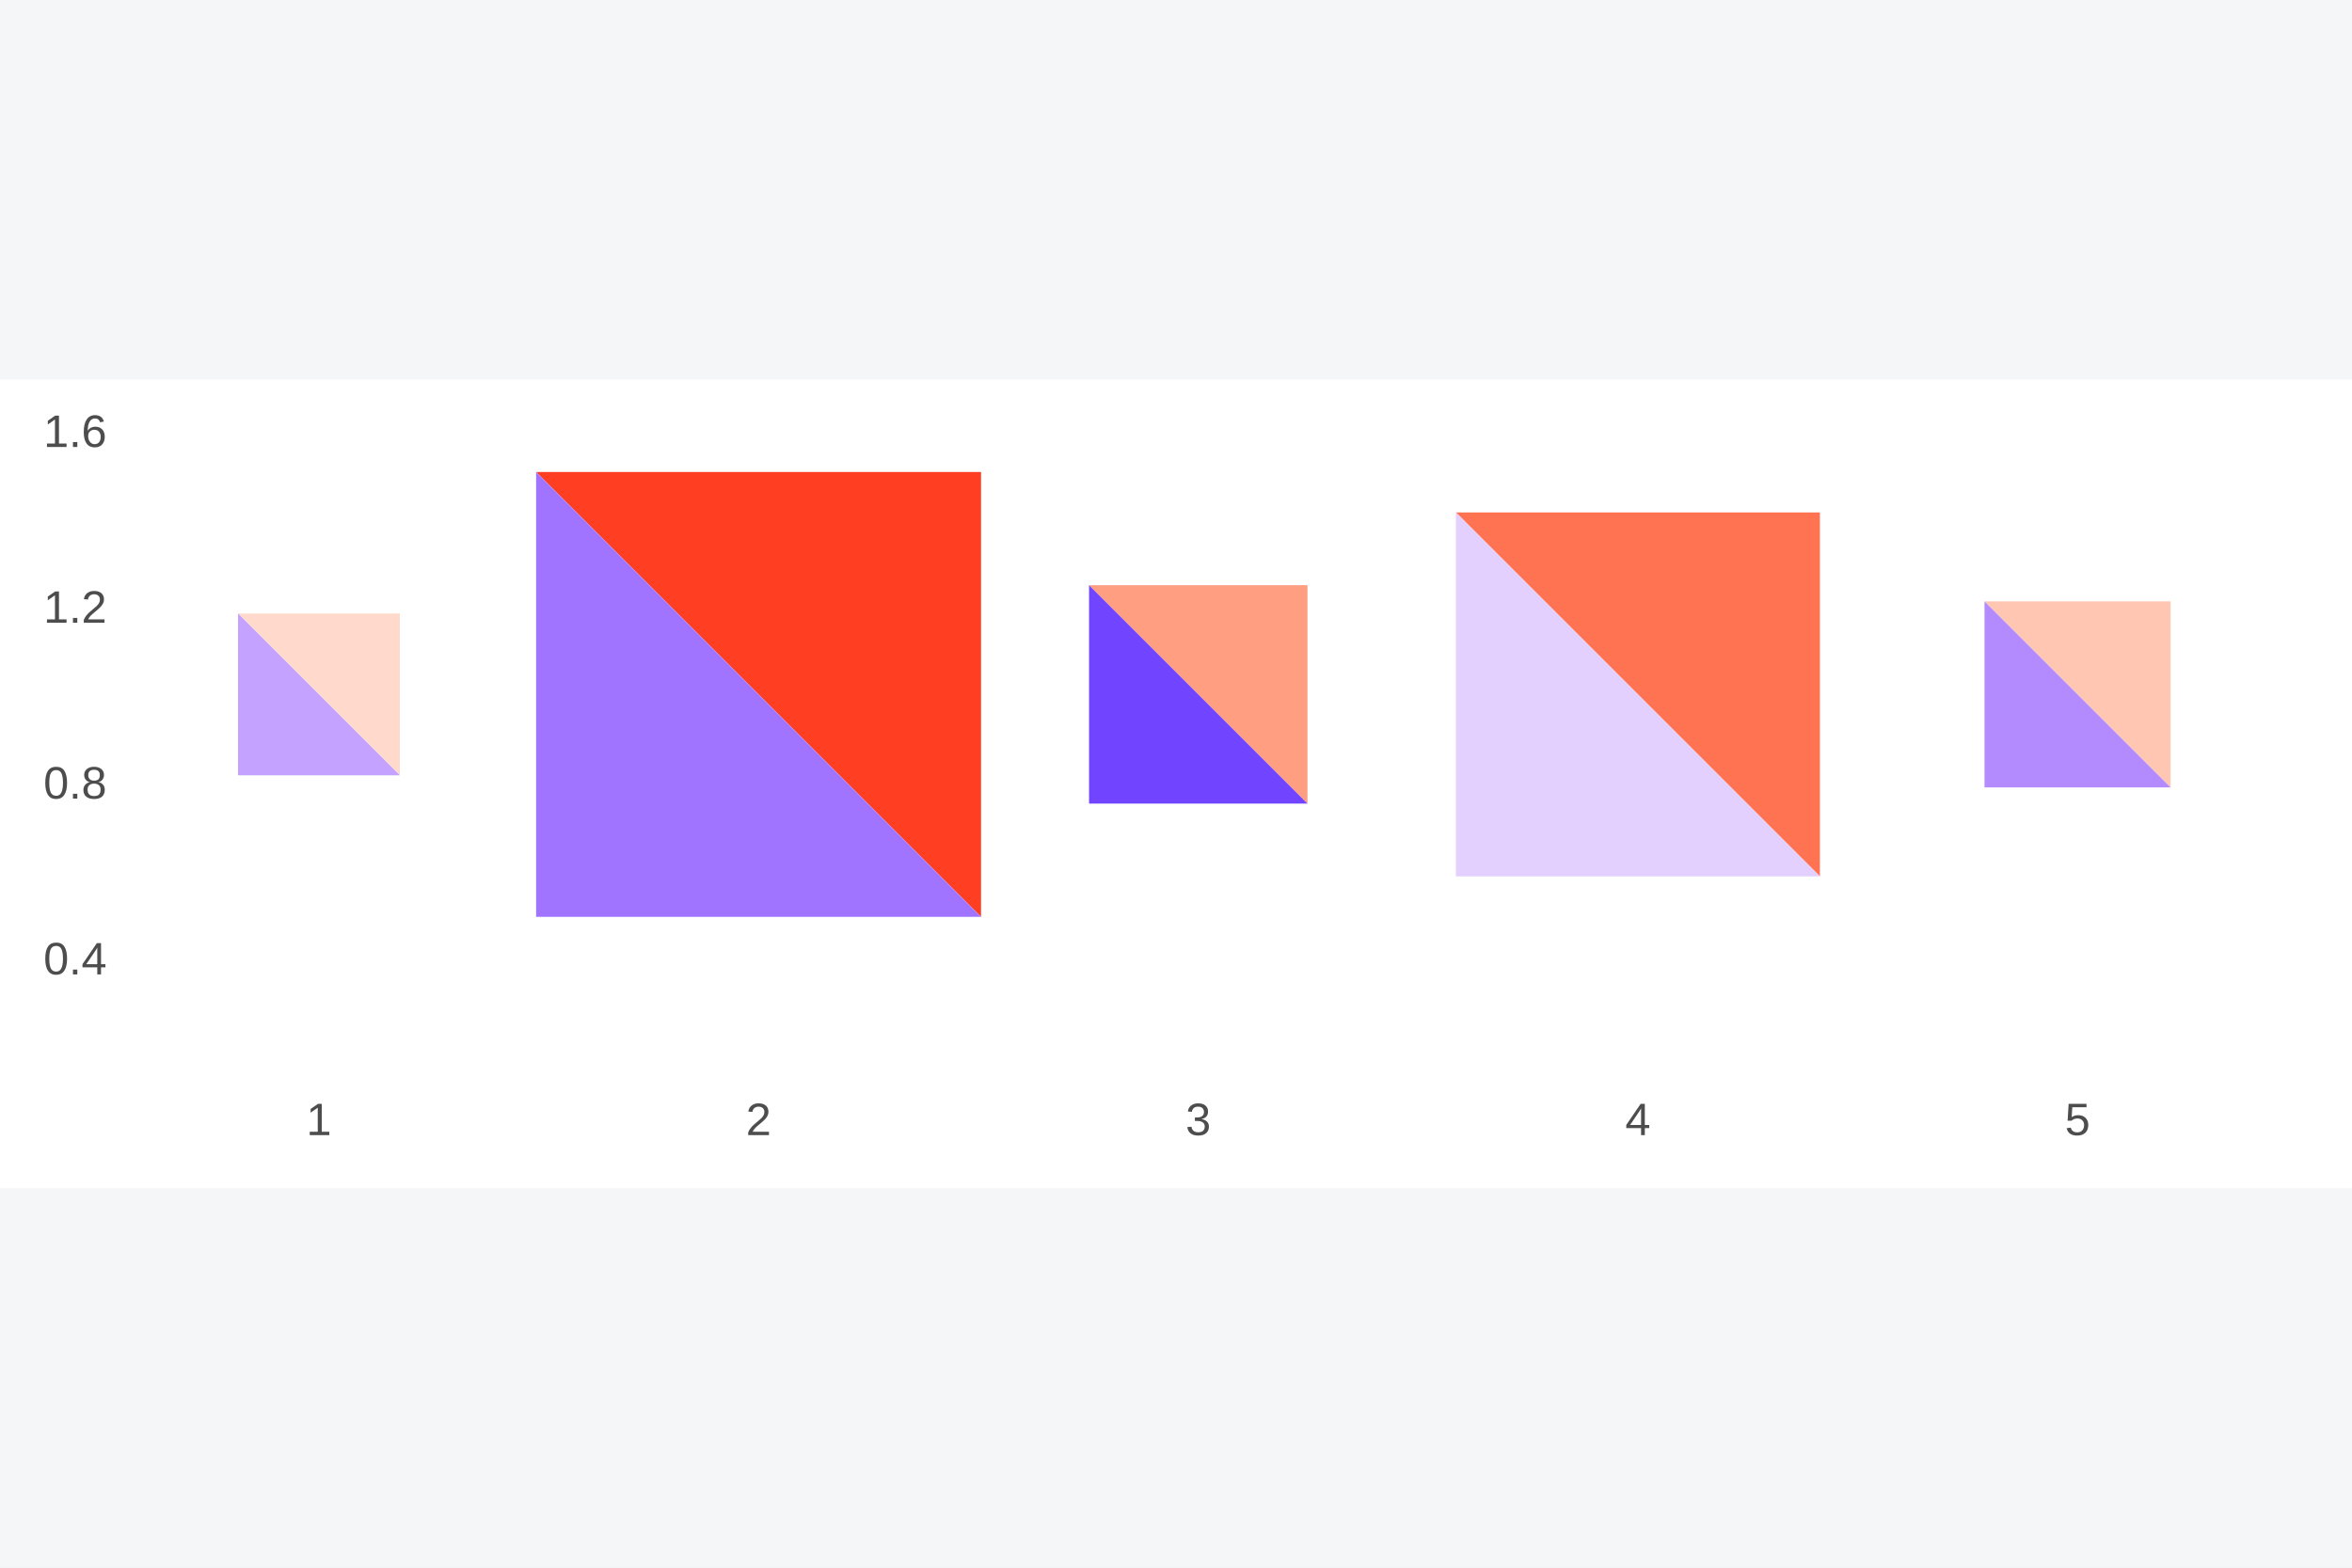
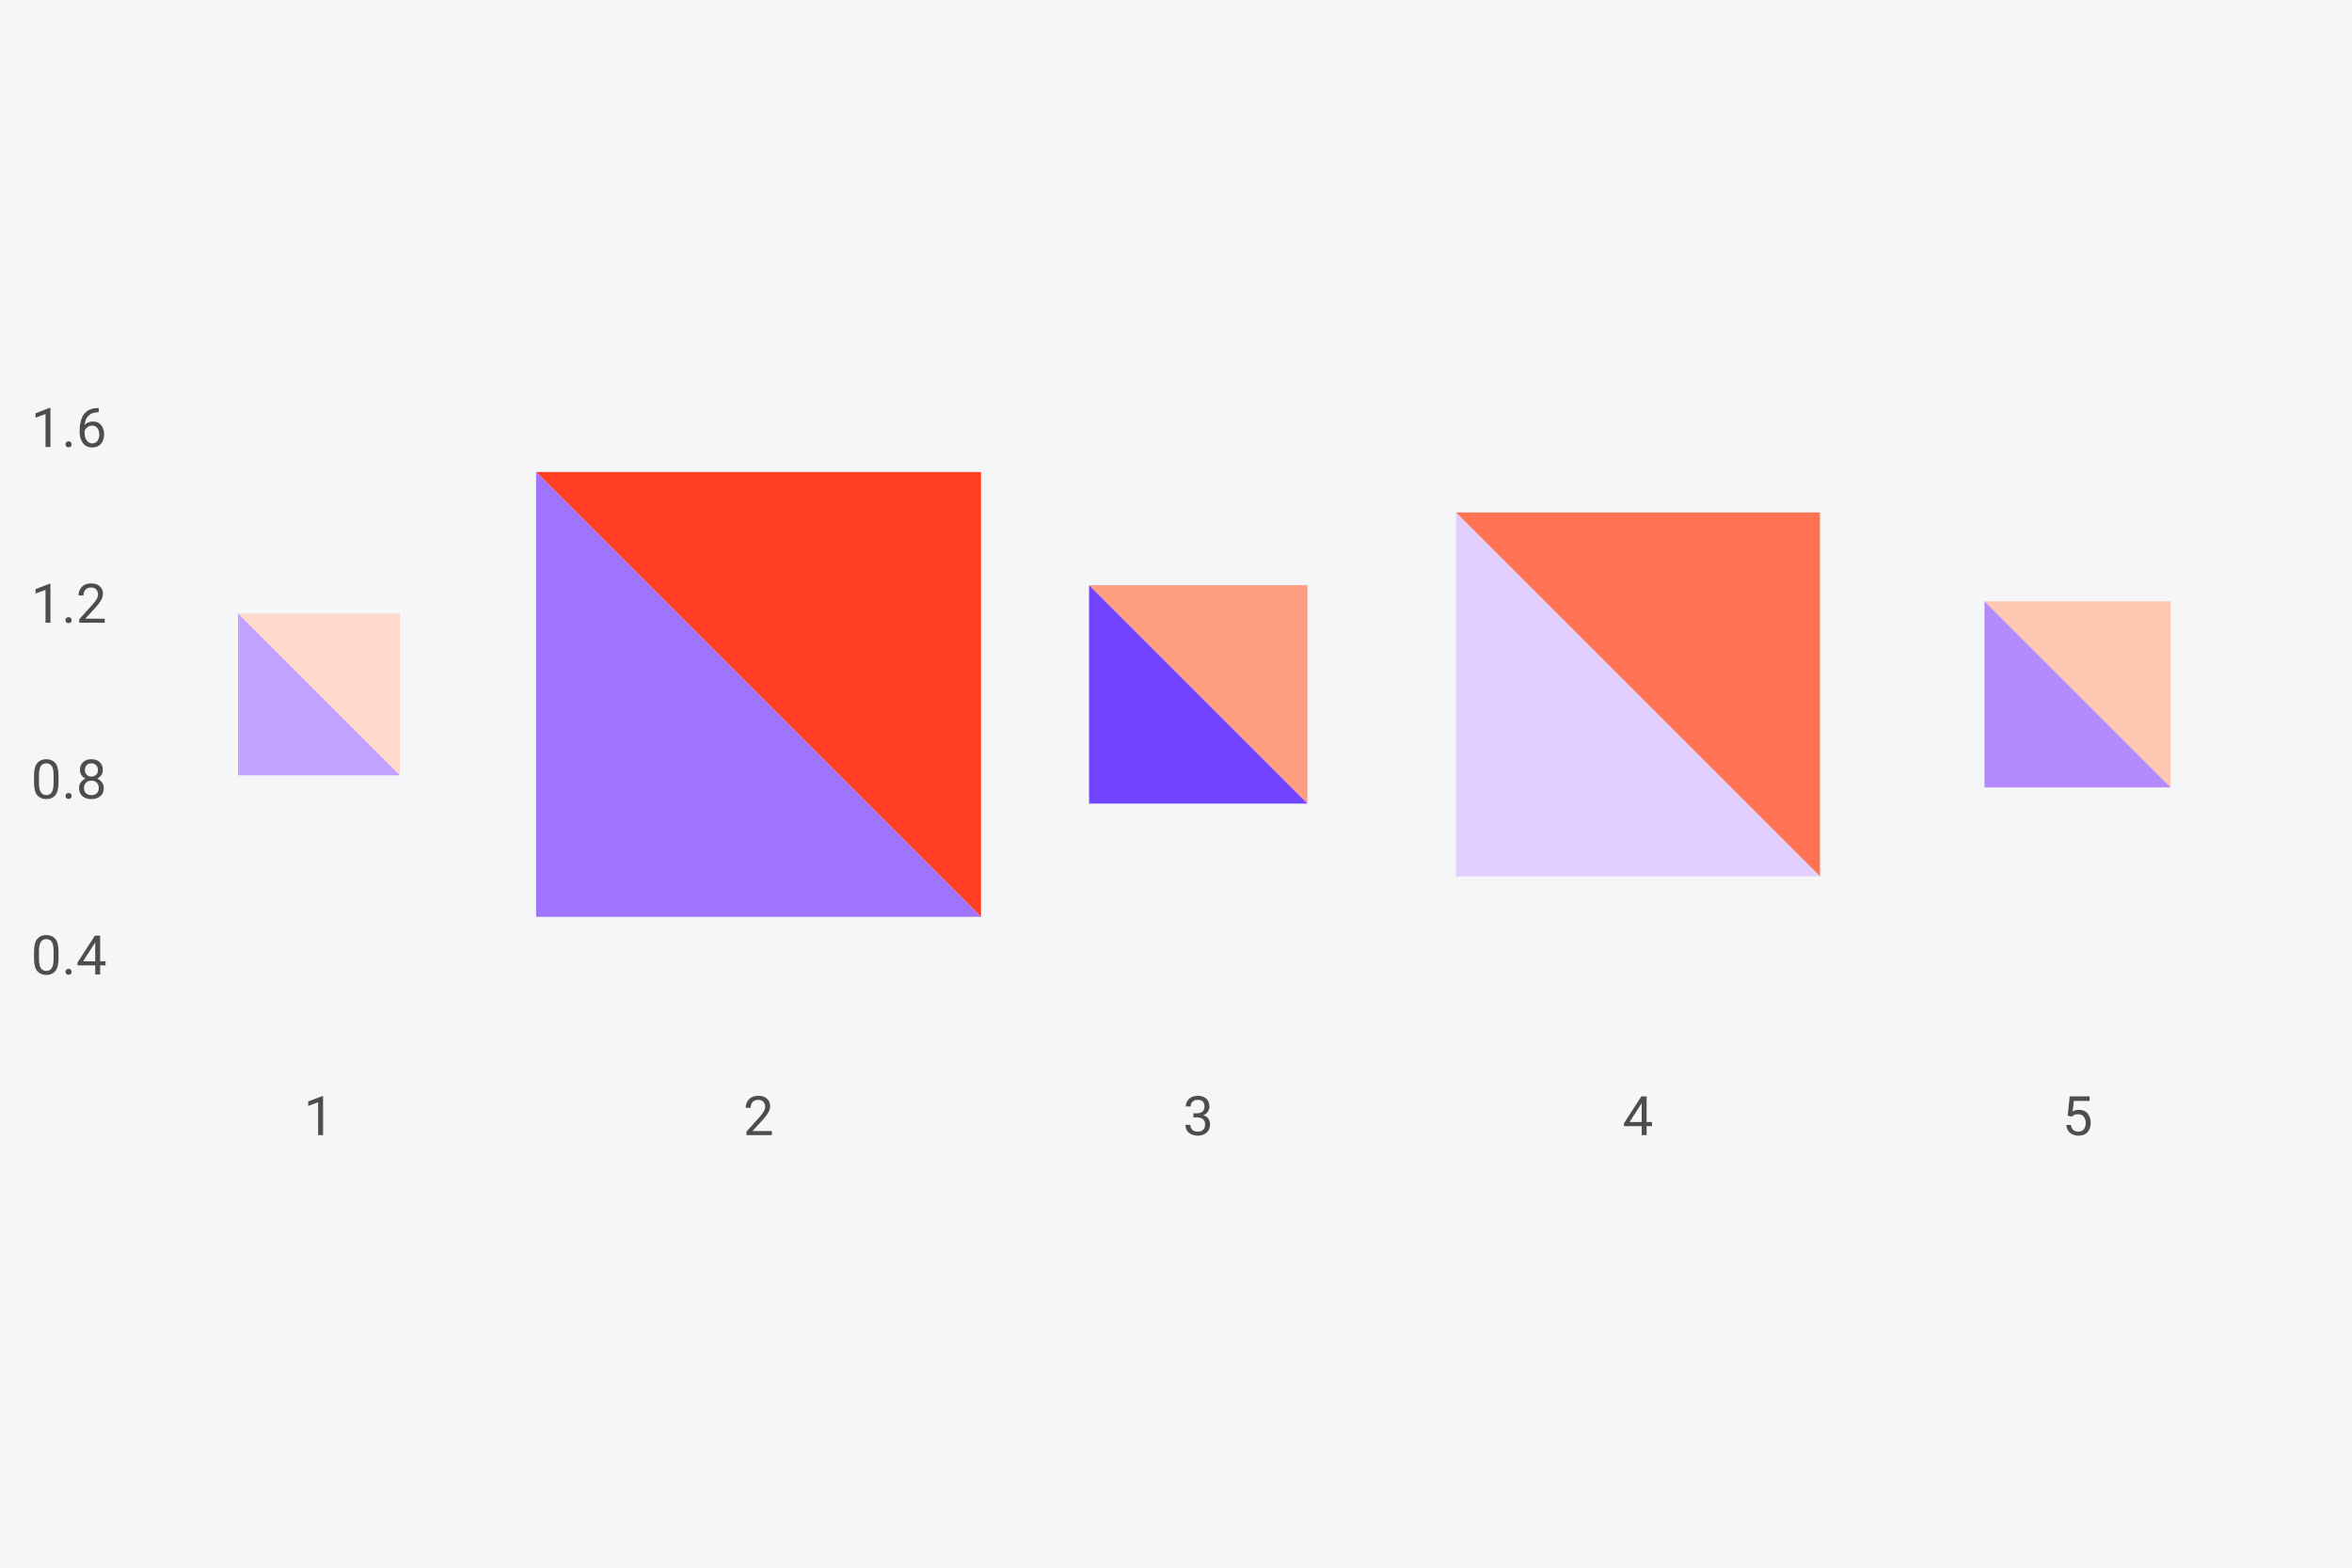
<svg xmlns="http://www.w3.org/2000/svg" width="432.00pt" height="288.00pt" viewBox="0 0 432.00 288.00">
  <g class="svglite">
    <defs>
      <style type="text/css">
-     .svglite line, .svglite polyline, .svglite polygon, .svglite path, .svglite rect, .svglite circle {
+     /* theme-aware-processed */
+     .svglite line, .svglite polyline, .svglite polygon, .svglite path, .svglite circle {
      fill: none;
-       stroke: #000000;
+       stroke: #3E3F3A;
+       stroke-linecap: round;
+       stroke-linejoin: round;
+       stroke-miterlimit: 10.00;
+     }
+     .svglite &gt; g &gt; rect {
+       fill: none;
+       stroke: #3E3F3A;
      stroke-linecap: round;
      stroke-linejoin: round;
      stroke-miterlimit: 10.00;
    }
    .svglite text {
      white-space: pre;
+       fill: #3E3F3A;
    }
    .svglite g.glyphgroup path {
      fill: inherit;
      stroke: none;
    }
  </style>
    </defs>
    <rect width="100%" height="100%" style="stroke: none; fill: #F5F6F8;" />
    <defs>
      <clipPath id="cpMC4wMHw0MzIuMDB8MC4wMHwyODguMDA=">
        <rect x="0.00" y="0.00" width="432.00" height="288.00" />
      </clipPath>
    </defs>
    <g clip-path="url(#cpMC4wMHw0MzIuMDB8MC4wMHwyODguMDA=)">
</g>
    <defs>
      <clipPath id="cpMC4wMHw0MzIuMDB8NjkuNzN8MjE4LjI3">
        <rect x="0.00" y="69.73" width="432.00" height="148.53" />
      </clipPath>
    </defs>
    <g clip-path="url(#cpMC4wMHw0MzIuMDB8NjkuNzN8MjE4LjI3)">
-       <rect x="-0" y="69.73" width="432.00" height="148.53" style="stroke-width: 1.07; stroke: none; fill: #FFFFFF;" />
+       <rect rx="4" x="-0" y="69.73" width="432.00" height="148.53" style="stroke-width: 1.07; stroke: none; fill: #F5F6F8;" />
    </g>
    <g clip-path="url(#cpMC4wMHw0MzIuMDB8MC4wMHwyODguMDA=)">
</g>
    <defs>
      <clipPath id="cpMjQuNTR8NDE4LjA1fDc3LjcxfDE5Ny42Mg==">
        <rect x="24.54" y="77.71" width="393.51" height="119.92" />
      </clipPath>
    </defs>
    <g clip-path="url(#cpMjQuNTR8NDE4LjA1fDc3LjcxfDE5Ny42Mg==)">
      <polygon points="43.72,112.71 73.44,112.71 73.44,142.43 " style="stroke-width: 0.85; stroke: none; stroke-linecap: butt; stroke-linejoin: miter; fill: #FFD9CB;" />
      <polygon points="98.47,86.71 180.19,86.71 180.19,168.43 " style="stroke-width: 0.85; stroke: none; stroke-linecap: butt; stroke-linejoin: miter; fill: #FF3E22;" />
      <polygon points="200.03,107.51 240.15,107.51 240.15,147.63 " style="stroke-width: 0.85; stroke: none; stroke-linecap: butt; stroke-linejoin: miter; fill: #FF9E81;" />
      <polygon points="267.41,94.14 334.27,94.14 334.27,161.00 " style="stroke-width: 0.85; stroke: none; stroke-linecap: butt; stroke-linejoin: miter; fill: #FF7352;" />
      <polygon points="364.50,110.48 398.68,110.48 398.68,144.66 " style="stroke-width: 0.85; stroke: none; stroke-linecap: butt; stroke-linejoin: miter; fill: #FFC6B2;" />
      <polygon points="43.72,112.71 43.72,142.43 73.44,142.43 " style="stroke-width: 0.85; stroke: none; stroke-linecap: butt; stroke-linejoin: miter; fill: #C4A2FF;" />
      <polygon points="98.47,86.71 98.47,168.43 180.19,168.43 " style="stroke-width: 0.85; stroke: none; stroke-linecap: butt; stroke-linejoin: miter; fill: #A074FF;" />
      <polygon points="200.03,107.51 200.03,147.63 240.15,147.63 " style="stroke-width: 0.85; stroke: none; stroke-linecap: butt; stroke-linejoin: miter; fill: #7145FF;" />
      <polygon points="267.41,94.14 267.41,161.00 334.27,161.00 " style="stroke-width: 0.85; stroke: none; stroke-linecap: butt; stroke-linejoin: miter; fill: #E3D0FF;" />
      <polygon points="364.50,110.48 364.50,144.66 398.68,144.66 " style="stroke-width: 0.85; stroke: none; stroke-linecap: butt; stroke-linejoin: miter; fill: #B38BFF;" />
    </g>
    <g clip-path="url(#cpMC4wMHw0MzIuMDB8MC4wMHwyODguMDA=)">
-       <text x="19.61" y="179.01" text-anchor="end" style="font-size: 8.36px;fill: #4D4D4D; font-family: &quot;Arial&quot;;" textLength="11.64px" lengthAdjust="spacingAndGlyphs">0.4</text>
-       <text x="19.61" y="146.71" text-anchor="end" style="font-size: 8.36px;fill: #4D4D4D; font-family: &quot;Arial&quot;;" textLength="11.64px" lengthAdjust="spacingAndGlyphs">0.8</text>
-       <text x="19.61" y="114.41" text-anchor="end" style="font-size: 8.36px;fill: #4D4D4D; font-family: &quot;Arial&quot;;" textLength="11.64px" lengthAdjust="spacingAndGlyphs">1.2</text>
-       <text x="19.61" y="82.11" text-anchor="end" style="font-size: 8.36px;fill: #4D4D4D; font-family: &quot;Arial&quot;;" textLength="11.64px" lengthAdjust="spacingAndGlyphs">1.6</text>
-       <text x="58.58" y="208.54" text-anchor="middle" style="font-size: 8.36px;fill: #4D4D4D; font-family: &quot;Arial&quot;;" textLength="4.66px" lengthAdjust="spacingAndGlyphs">1</text>
-       <text x="139.33" y="208.54" text-anchor="middle" style="font-size: 8.36px;fill: #4D4D4D; font-family: &quot;Arial&quot;;" textLength="4.66px" lengthAdjust="spacingAndGlyphs">2</text>
-       <text x="220.09" y="208.54" text-anchor="middle" style="font-size: 8.36px;fill: #4D4D4D; font-family: &quot;Arial&quot;;" textLength="4.66px" lengthAdjust="spacingAndGlyphs">3</text>
-       <text x="300.84" y="208.54" text-anchor="middle" style="font-size: 8.36px;fill: #4D4D4D; font-family: &quot;Arial&quot;;" textLength="4.66px" lengthAdjust="spacingAndGlyphs">4</text>
-       <text x="381.59" y="208.54" text-anchor="middle" style="font-size: 8.36px;fill: #4D4D4D; font-family: &quot;Arial&quot;;" textLength="4.66px" lengthAdjust="spacingAndGlyphs">5</text>
+       <text x="19.61" y="179.01" text-anchor="end" style="font-size: 0.836em;fill: #4D4D4D; font-family: &quot;Roboto&quot;, -apple-system, BlinkMacSystemFont, &quot;Segoe UI&quot;, system-ui, sans-serif;">0.4</text>
+       <text x="19.61" y="146.71" text-anchor="end" style="font-size: 0.836em;fill: #4D4D4D; font-family: &quot;Roboto&quot;, -apple-system, BlinkMacSystemFont, &quot;Segoe UI&quot;, system-ui, sans-serif;">0.8</text>
+       <text x="19.61" y="114.41" text-anchor="end" style="font-size: 0.836em;fill: #4D4D4D; font-family: &quot;Roboto&quot;, -apple-system, BlinkMacSystemFont, &quot;Segoe UI&quot;, system-ui, sans-serif;">1.2</text>
+       <text x="19.61" y="82.11" text-anchor="end" style="font-size: 0.836em;fill: #4D4D4D; font-family: &quot;Roboto&quot;, -apple-system, BlinkMacSystemFont, &quot;Segoe UI&quot;, system-ui, sans-serif;">1.6</text>
+       <text x="58.58" y="208.54" text-anchor="middle" style="font-size: 0.836em;fill: #4D4D4D; font-family: &quot;Roboto&quot;, -apple-system, BlinkMacSystemFont, &quot;Segoe UI&quot;, system-ui, sans-serif;">1</text>
+       <text x="139.33" y="208.54" text-anchor="middle" style="font-size: 0.836em;fill: #4D4D4D; font-family: &quot;Roboto&quot;, -apple-system, BlinkMacSystemFont, &quot;Segoe UI&quot;, system-ui, sans-serif;">2</text>
+       <text x="220.09" y="208.54" text-anchor="middle" style="font-size: 0.836em;fill: #4D4D4D; font-family: &quot;Roboto&quot;, -apple-system, BlinkMacSystemFont, &quot;Segoe UI&quot;, system-ui, sans-serif;">3</text>
+       <text x="300.84" y="208.54" text-anchor="middle" style="font-size: 0.836em;fill: #4D4D4D; font-family: &quot;Roboto&quot;, -apple-system, BlinkMacSystemFont, &quot;Segoe UI&quot;, system-ui, sans-serif;">4</text>
+       <text x="381.59" y="208.54" text-anchor="middle" style="font-size: 0.836em;fill: #4D4D4D; font-family: &quot;Roboto&quot;, -apple-system, BlinkMacSystemFont, &quot;Segoe UI&quot;, system-ui, sans-serif;">5</text>
    </g>
  </g>
</svg>
